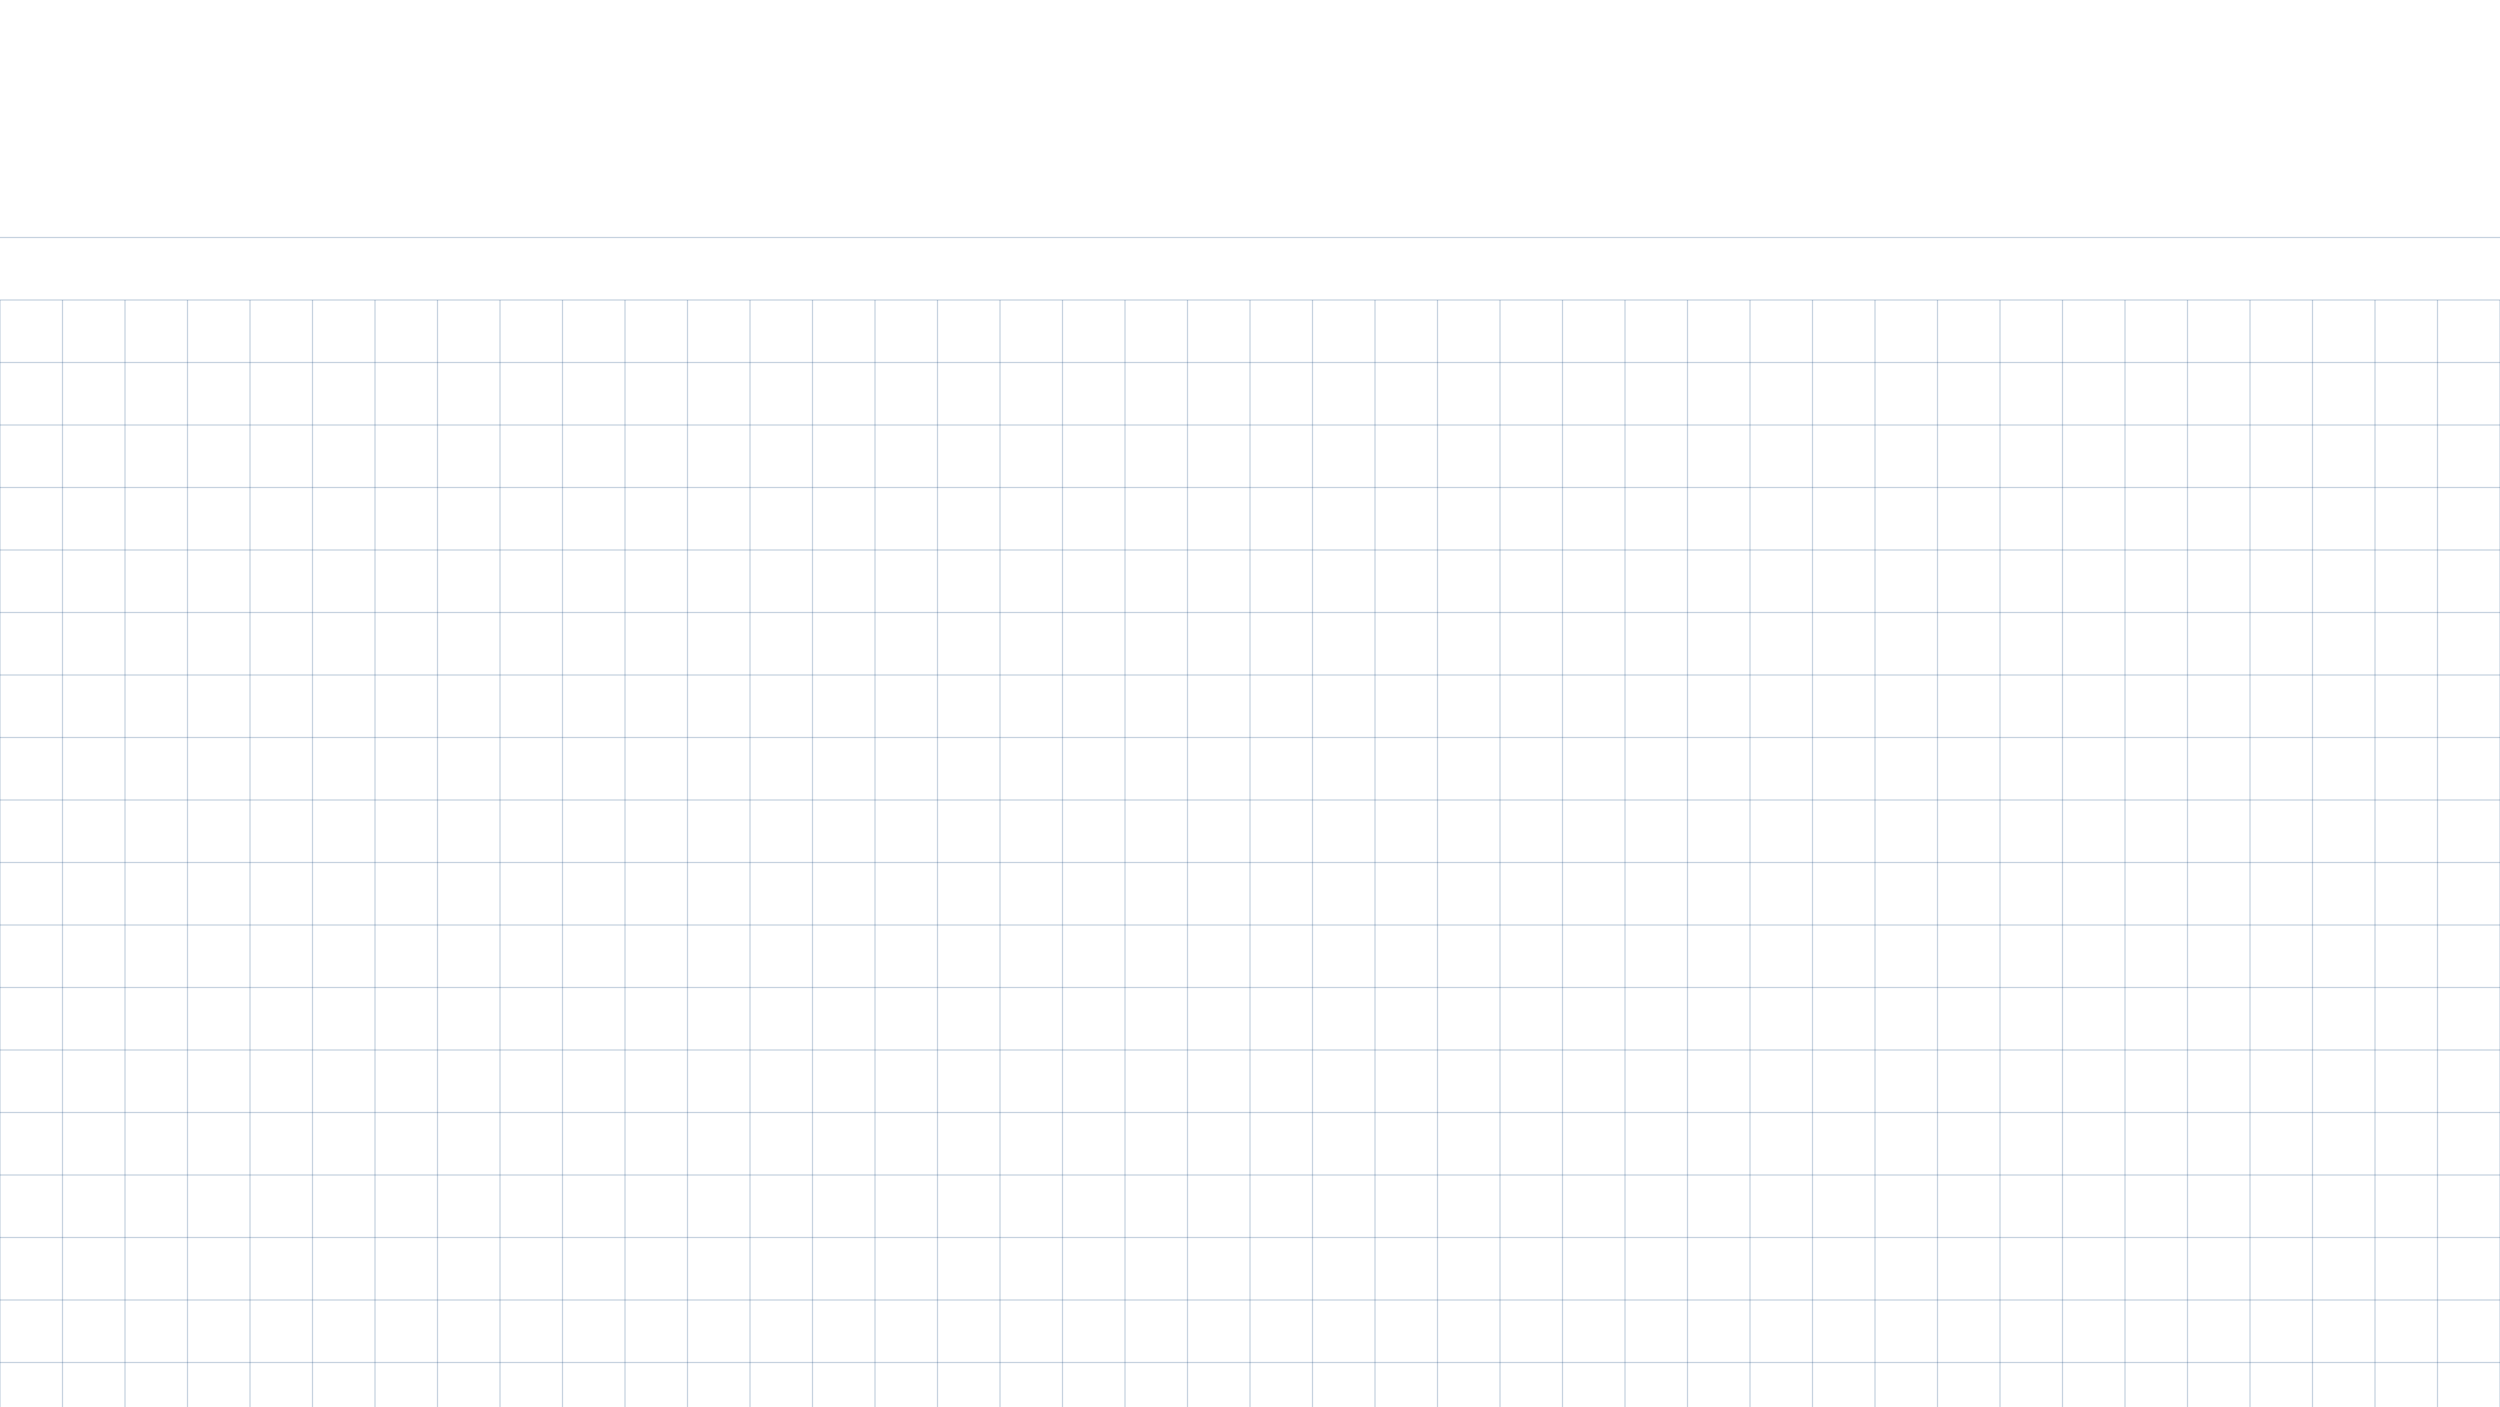
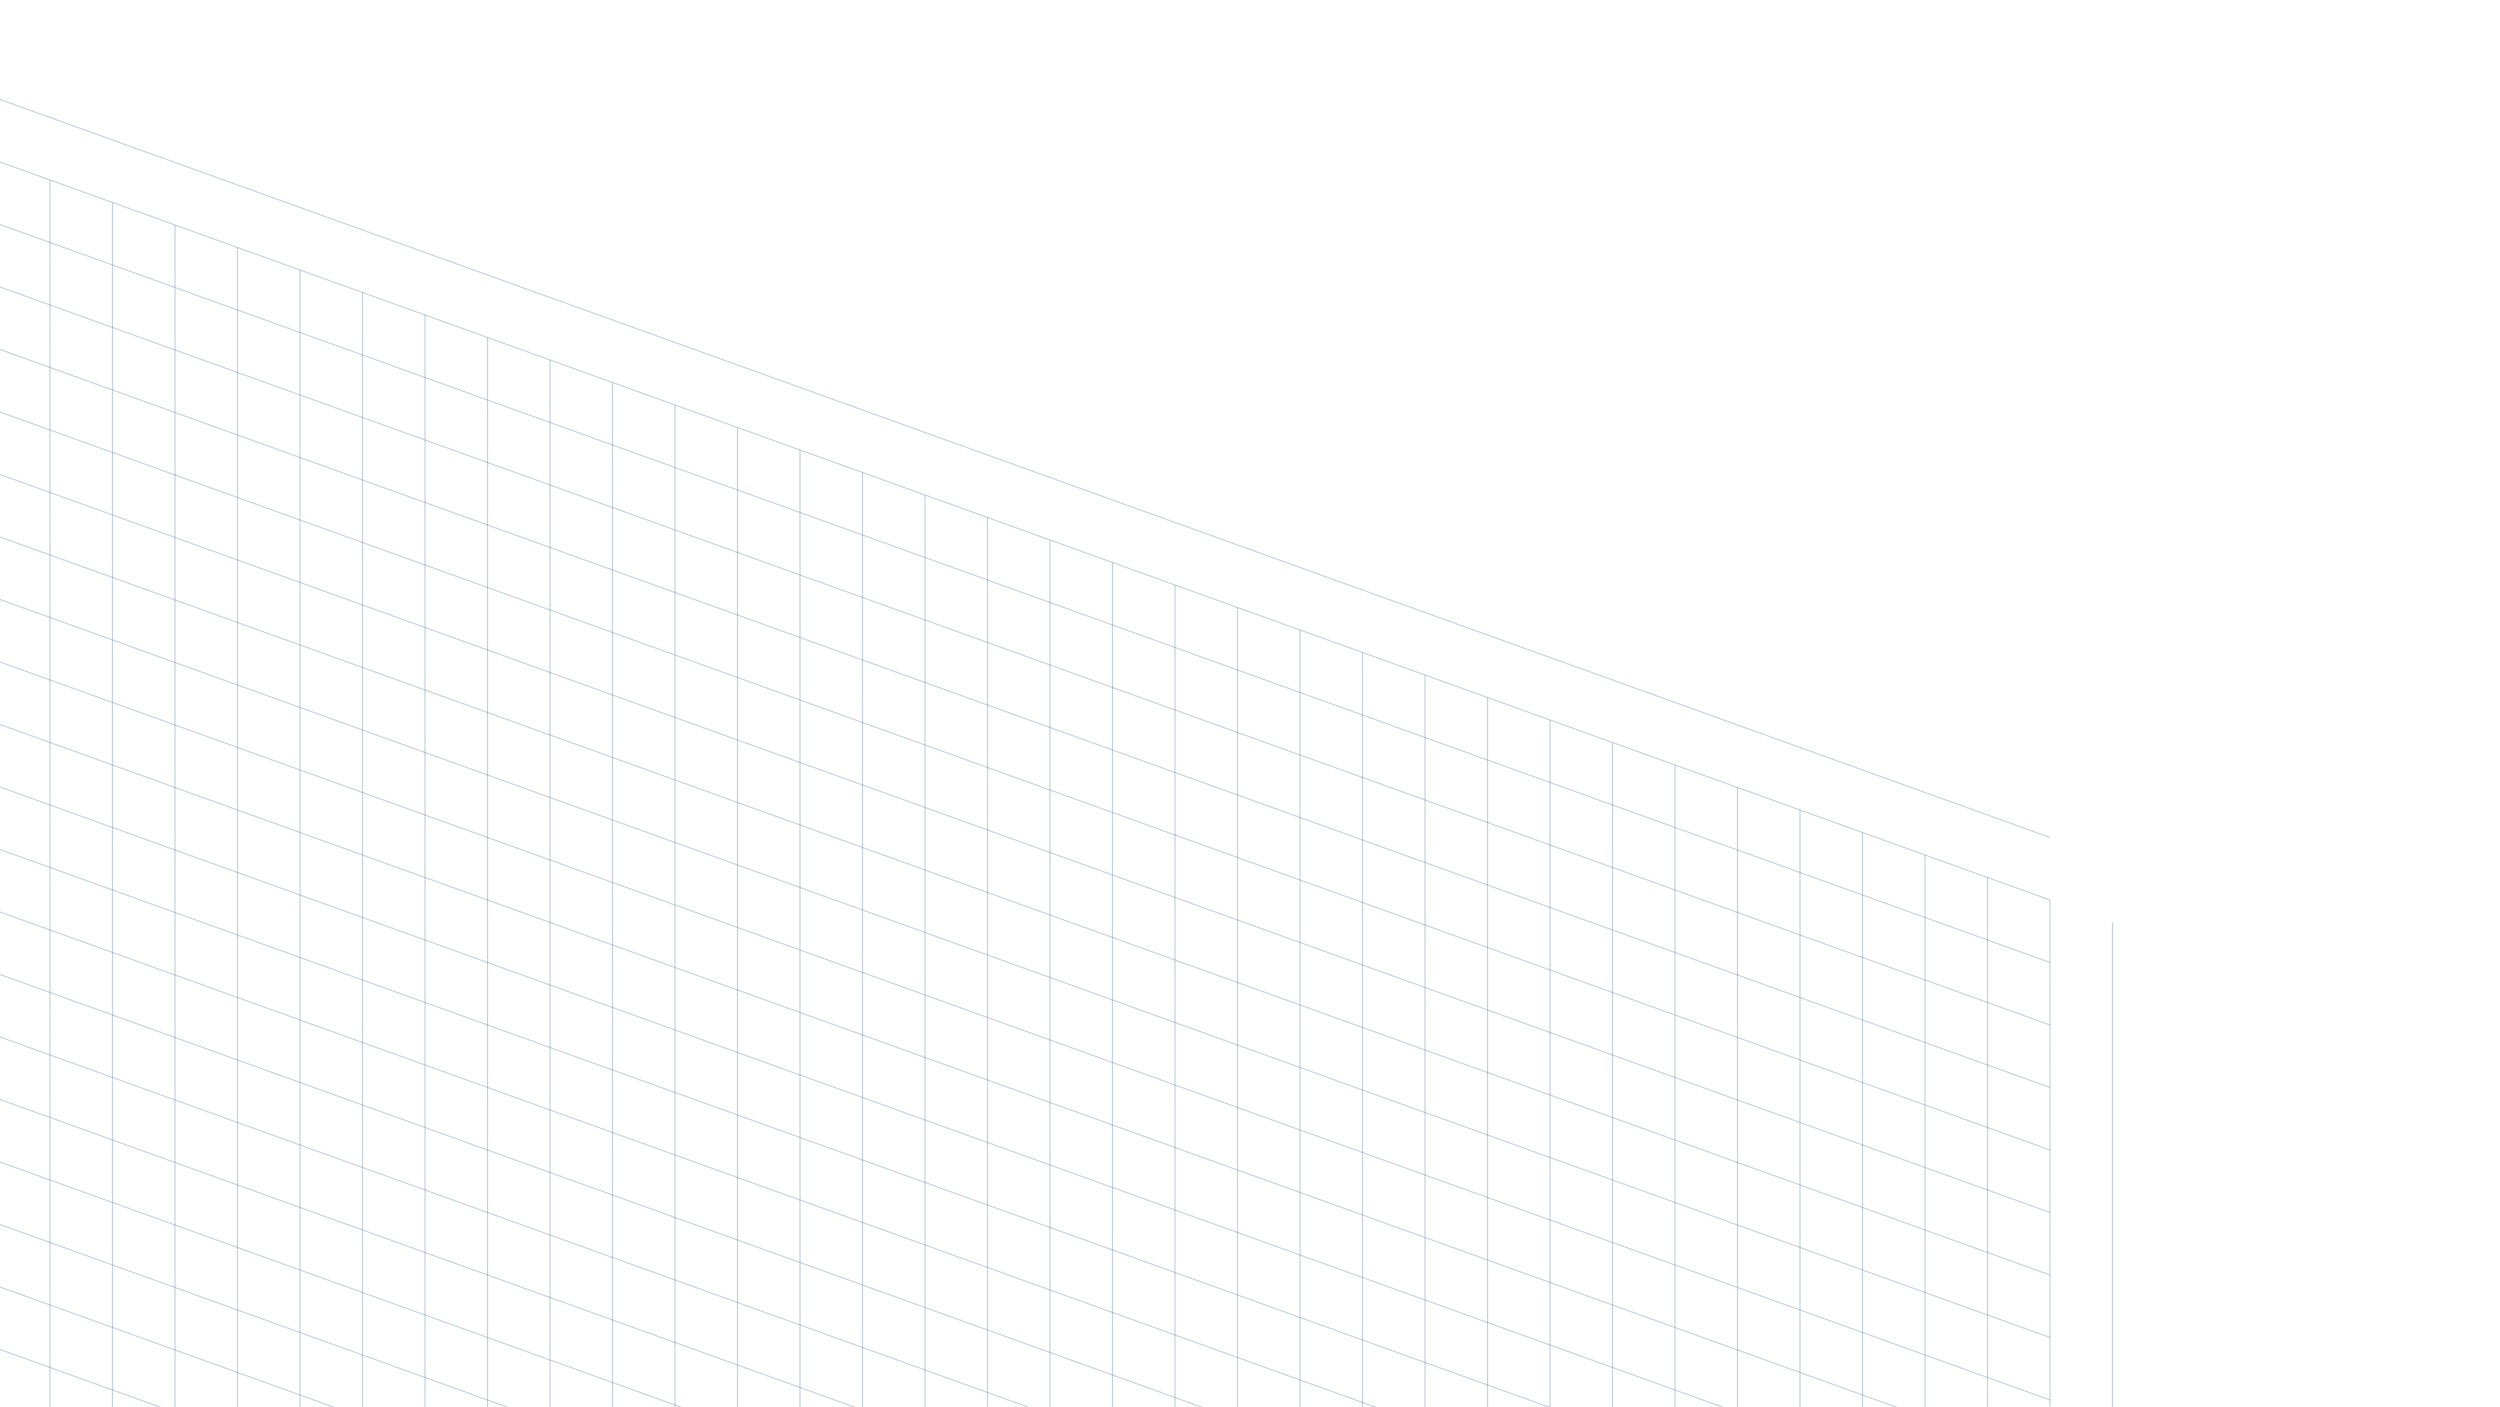
<svg xmlns="http://www.w3.org/2000/svg" width="1600.000" height="900.000" viewBox="0 0 1600 900" role="img" aria-hidden="true">
-   <g fill="none" fill-opacity="0.12" stroke="#1d4d80" stroke-opacity="0.25" stroke-width="0.8" transform="matrix(1 0 0 1 0 192)">
+   <g fill="none" fill-opacity="0.12" stroke="#1d4d80" stroke-opacity="0.25" stroke-width="0.8" transform="matrix(1 0.36 0 1 -288 0)">
    <path d="M-40.0,0L-40.0,900.0M0.0,0L0.0,900.0M40.0,0L40.0,900.0M80.0,0L80.0,900.0M120.0,0L120.0,900.0M160.0,0L160.0,900.0M200.0,0L200.0,900.0M240.0,0L240.0,900.0M280.0,0L280.0,900.0M320.0,0L320.0,900.0M360.0,0L360.0,900.0M400.0,0L400.0,900.0M440.0,0L440.0,900.0M480.0,0L480.0,900.0M520.0,0L520.0,900.0M560.0,0L560.0,900.0M600.0,0L600.0,900.0M640.0,0L640.0,900.0M680.0,0L680.0,900.0M720.0,0L720.0,900.0M760.0,0L760.0,900.0M800.0,0L800.0,900.0M840.0,0L840.0,900.0M880.0,0L880.0,900.0M920.0,0L920.0,900.0M960.0,0L960.0,900.0M1000.0,0L1000.0,900.0M1040.0,0L1040.0,900.0M1080.0,0L1080.0,900.0M1120.0,0L1120.0,900.0M1160.0,0L1160.0,900.0M1200.0,0L1200.0,900.0M1240.0,0L1240.0,900.0M1280.0,0L1280.0,900.0M1320.0,0L1320.0,900.0M1360.0,0L1360.0,900.0M1400.0,0L1400.0,900.0M1440.0,0L1440.0,900.0M1480.0,0L1480.0,900.0M1520.0,0L1520.0,900.0M1560.0,0L1560.0,900.0M1600.0,0L1600.0,900.0M1640.0,0L1640.0,900.0" />
    <path d="M0,-40.0L1600.0,-40.0M0,0.0L1600.0,0.0M0,40.0L1600.0,40.0M0,80.0L1600.0,80.0M0,120.0L1600.0,120.0M0,160.0L1600.0,160.0M0,200.0L1600.0,200.0M0,240.0L1600.0,240.0M0,280.0L1600.0,280.0M0,320.0L1600.0,320.0M0,360.0L1600.0,360.0M0,400.0L1600.0,400.0M0,440.0L1600.0,440.0M0,480.0L1600.0,480.0M0,520.0L1600.0,520.0M0,560.0L1600.0,560.0M0,600.0L1600.0,600.0M0,640.0L1600.0,640.0M0,680.0L1600.0,680.0M0,720.0L1600.0,720.0M0,760.0L1600.0,760.0M0,800.0L1600.0,800.0M0,840.0L1600.0,840.0M0,880.0L1600.0,880.0M0,920.0L1600.0,920.0" />
  </g>
</svg>
